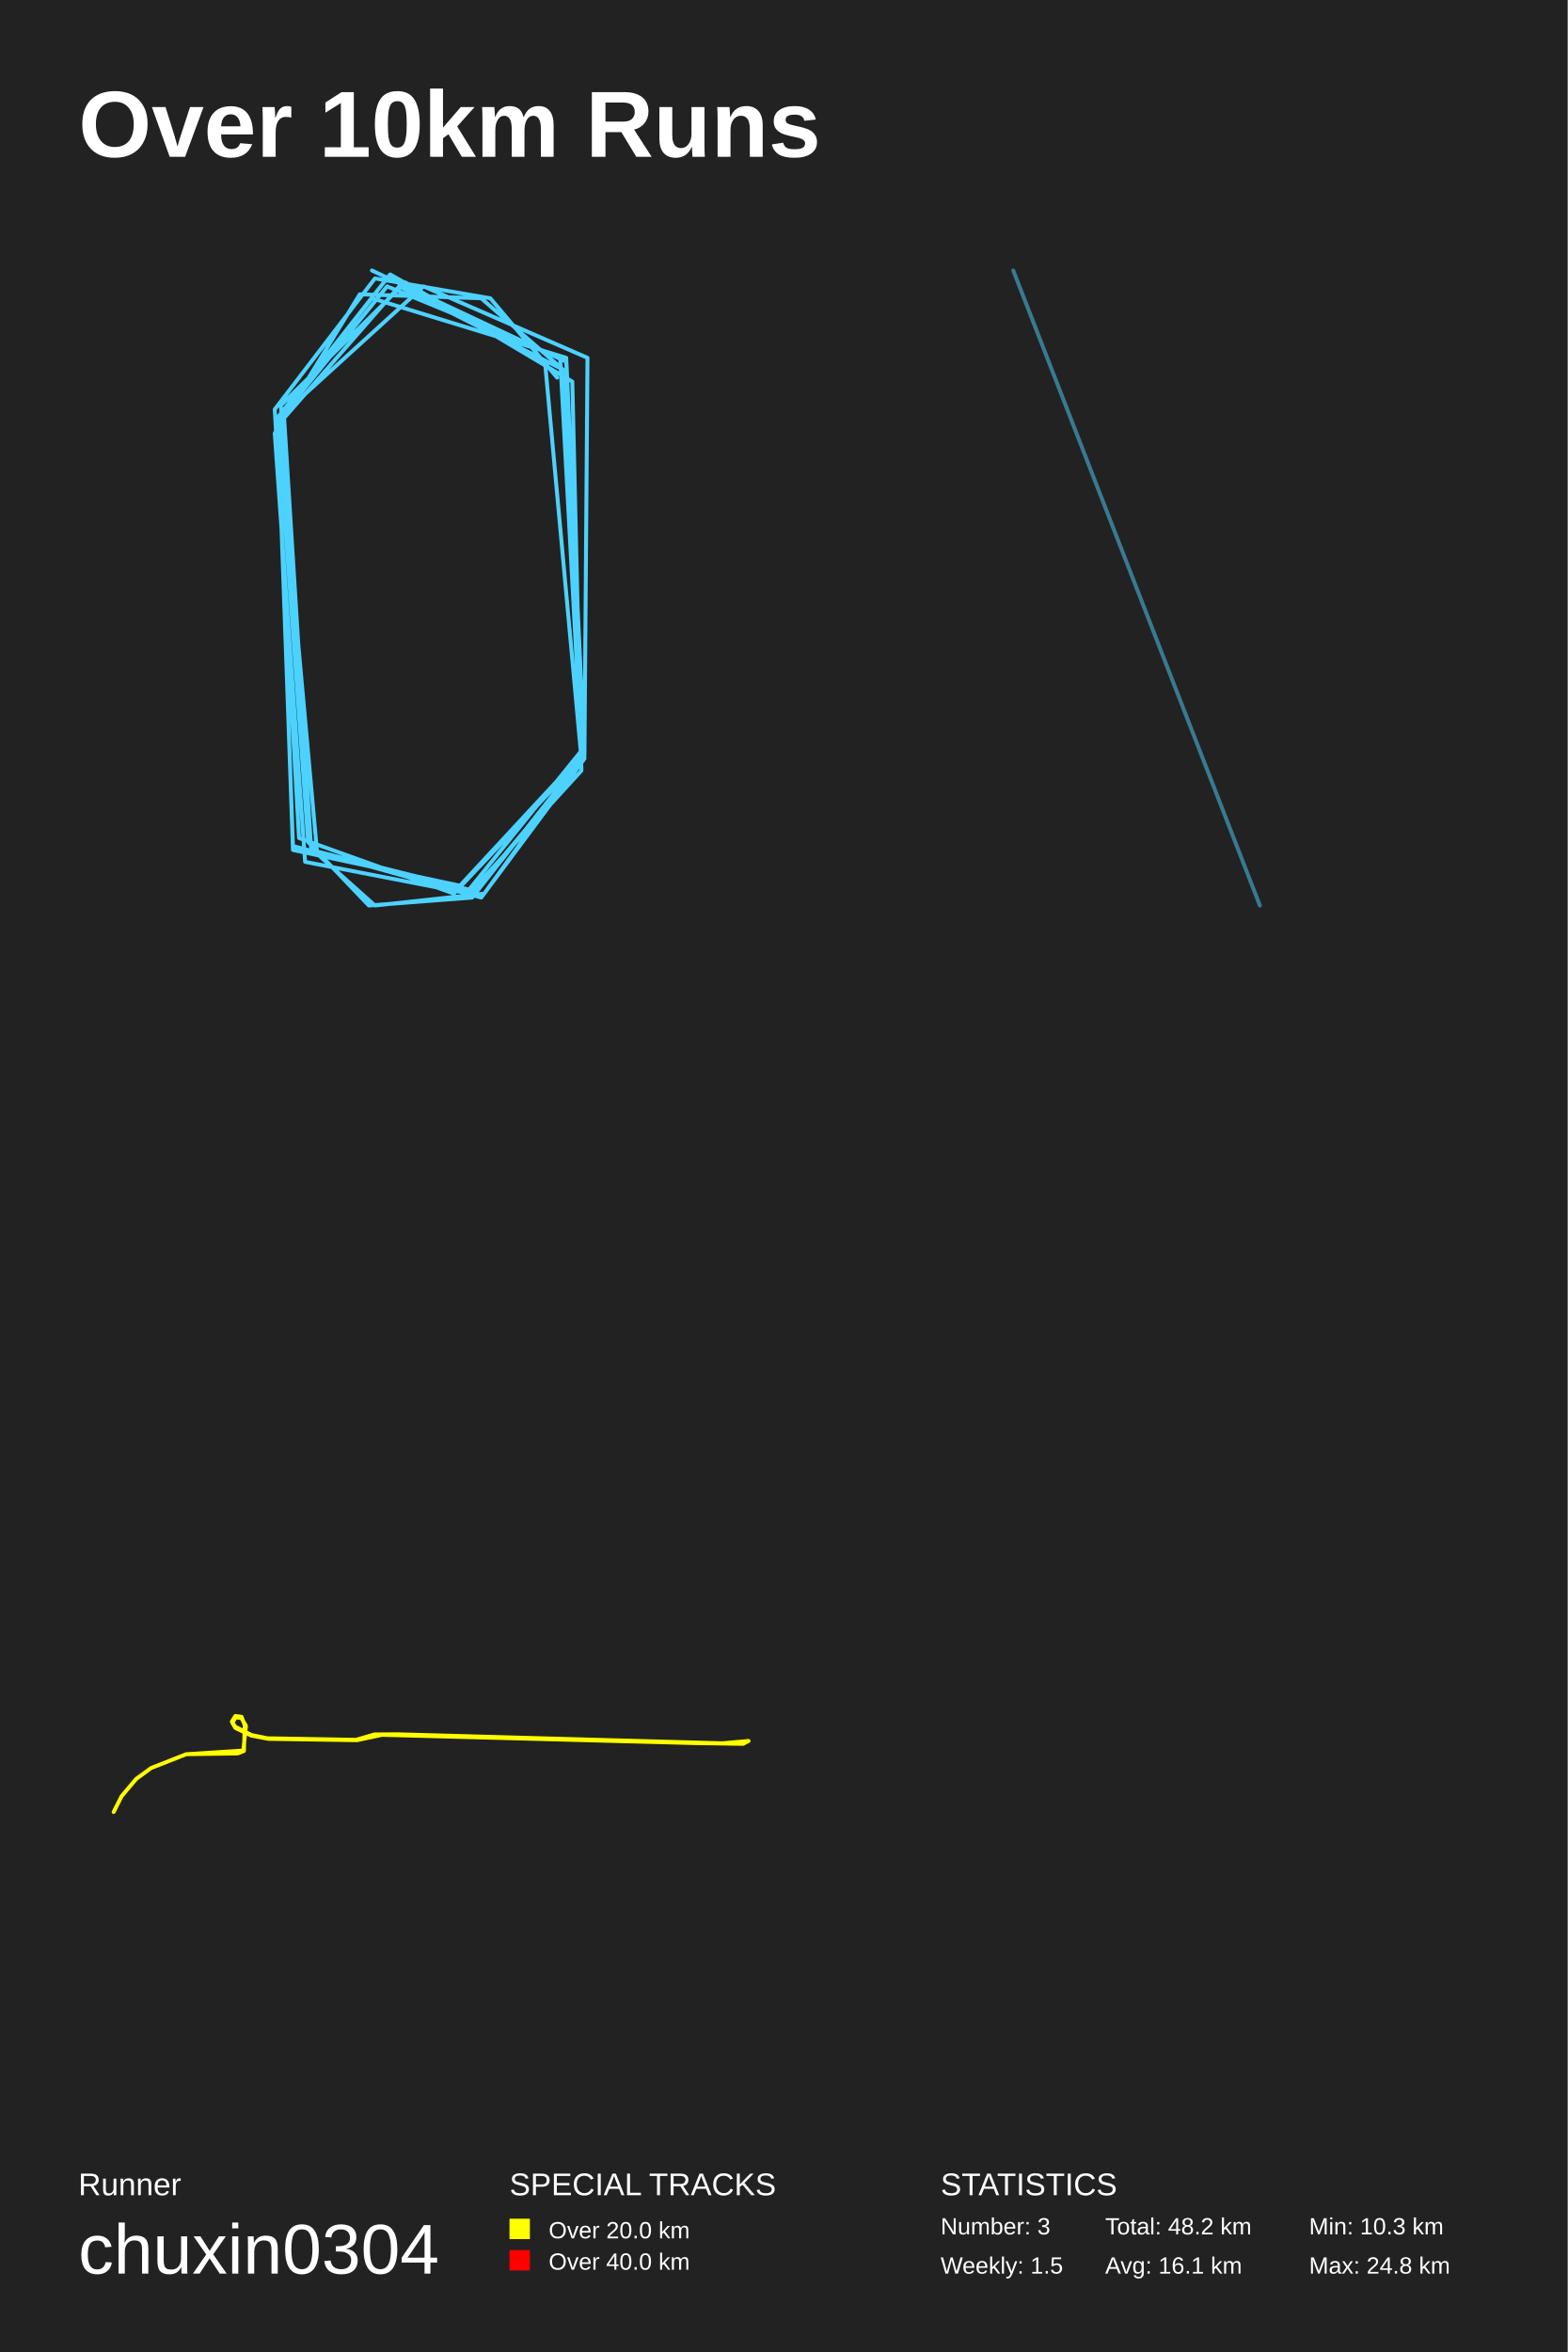
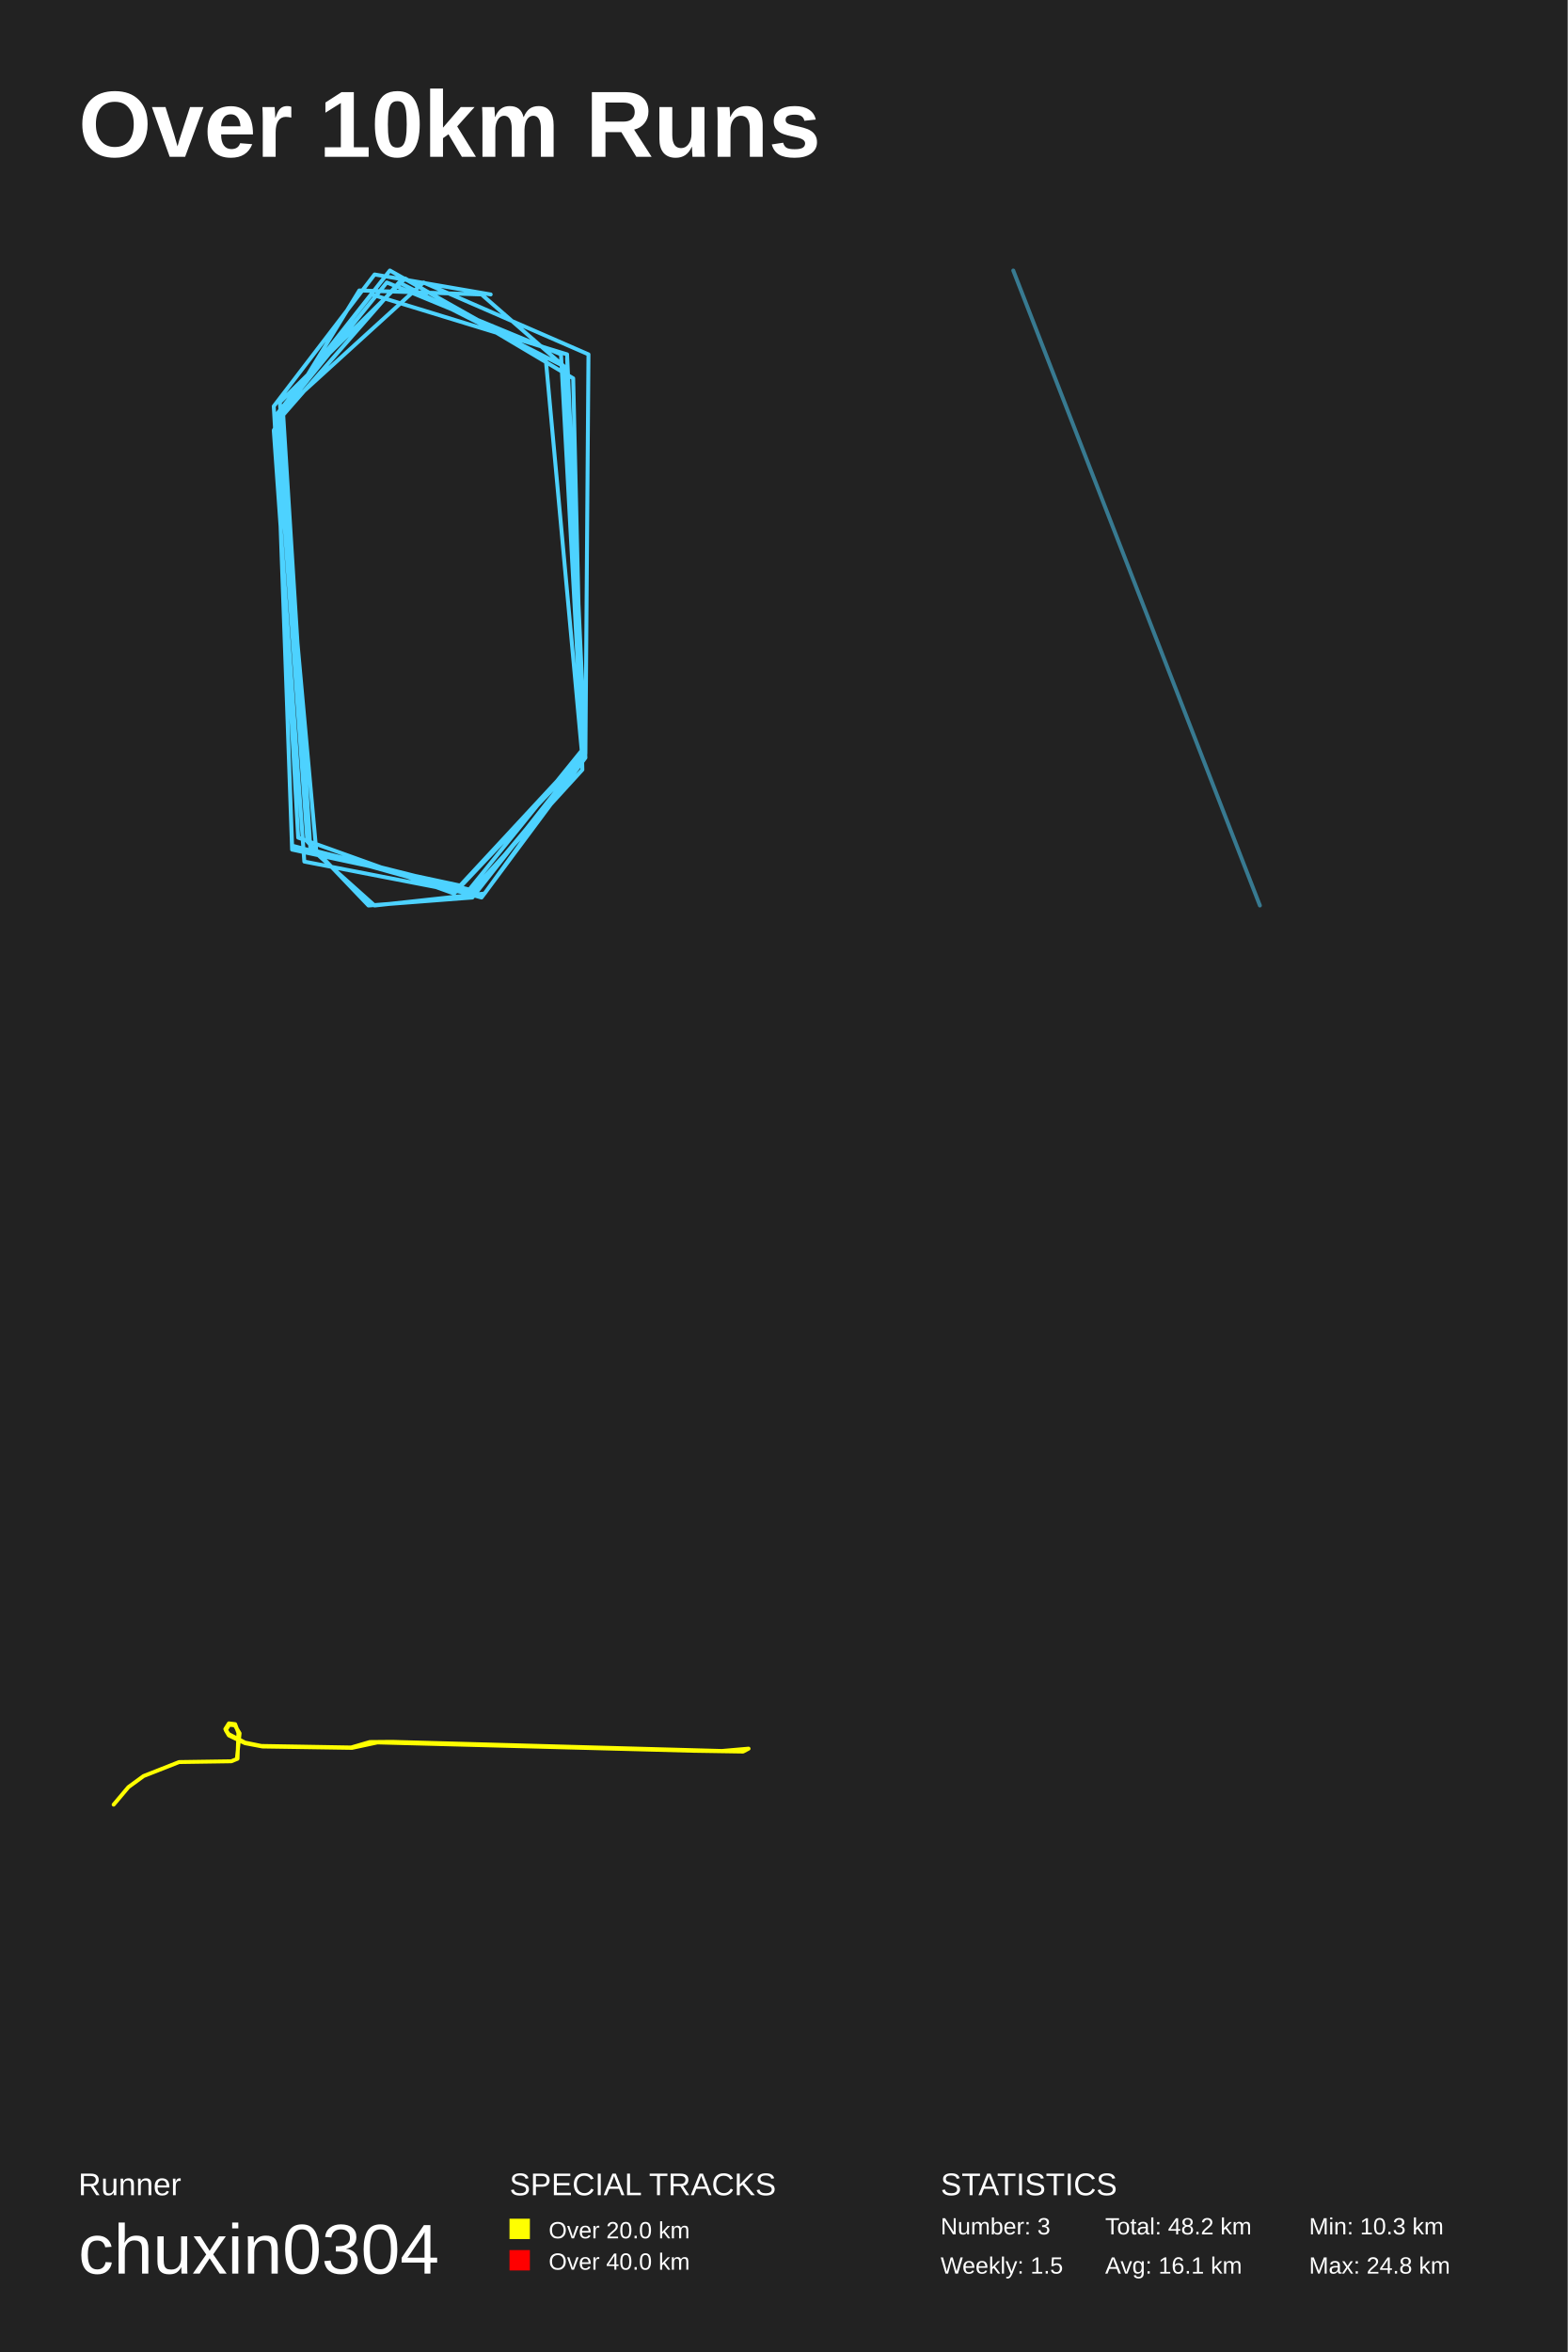
<svg xmlns="http://www.w3.org/2000/svg" baseProfile="full" height="300mm" version="1.1" viewBox="0,0,200,300" width="200mm">
  <defs />
  <rect fill="#222222" height="300" width="200" x="0" y="0" />
  <text fill="#FFFFFF" style="font-size:12px; font-family:Arial; font-weight:bold;" x="10" y="20">Over 10km Runs</text>
  <text fill="#FFFFFF" style="font-size:4px; font-family:Arial" x="10" y="280">Runner</text>
  <text fill="#FFFFFF" style="font-size:9px; font-family:Arial" x="10" y="290">chuxin0304</text>
  <text fill="#FFFFFF" style="font-size:4px; font-family:Arial" x="65" y="280">SPECIAL TRACKS</text>
  <rect fill="yellow" height="2.6" width="2.6" x="65" y="283" />
  <text fill="#FFFFFF" style="font-size:3px; font-family:Arial" x="70" y="285.5">Over 20.0 km</text>
  <rect fill="red" height="2.6" width="2.6" x="65" y="287" />
  <text fill="#FFFFFF" style="font-size:3px; font-family:Arial" x="70" y="289.5">Over 40.0 km</text>
  <text fill="#FFFFFF" style="font-size:4px; font-family:Arial" x="120" y="280">STATISTICS</text>
  <text fill="#FFFFFF" style="font-size:3px; font-family:Arial" x="120" y="285">Number: 3</text>
  <text fill="#FFFFFF" style="font-size:3px; font-family:Arial" x="120" y="290">Weekly: 1.5</text>
  <text fill="#FFFFFF" style="font-size:3px; font-family:Arial" x="141" y="285">Total: 48.2 km</text>
  <text fill="#FFFFFF" style="font-size:3px; font-family:Arial" x="141" y="290">Avg: 16.1 km</text>
  <text fill="#FFFFFF" style="font-size:3px; font-family:Arial" x="167" y="285">Min: 10.3 km</text>
  <text fill="#FFFFFF" style="font-size:3px; font-family:Arial" x="167" y="290">Max: 24.8 km</text>
-   <polyline fill="none" opacity="1" points="71.076,48.169 62.554,38.044 47.834,35.513 35.05,52.219 38.149,106.894 57.905,113.981 74.175,96.769 69.527,46.144 49.77,35.006 35.437,53.231 37.374,108.413 58.68,112.969 74.175,96.263 71.851,47.156 50.933,36.525 35.437,54.244 37.374,107.906 60.23,113.981 74.175,97.275 71.851,47.156 61.392,38.044 45.897,37.538 35.05,55.256 38.924,109.931 59.842,113.981 74.175,98.288 73.013,48.675 51.707,36.019 35.825,51.713 39.699,108.413 59.842,113.475 74.175,95.756 71.464,45.638 49.383,36.525 35.437,53.738 39.311,107.4 47.059,115.5 60.23,114.488 74.563,96.263 74.95,45.638 54.032,36.525 36.212,52.725 39.699,108.413 61.392,114.488 74.563,96.769 72.238,45.638 47.446,38.044 35.437,53.231 40.473,108.919 47.834,115.5 61.779,113.981 74.563,96.263 72.238,46.144 47.446,34.5" stroke="#4DD2FF" stroke-dasharray="none" stroke-linecap="round" stroke-linejoin="round" stroke-width="0.5" />
-   <polyline fill="none" opacity="0.5" points="129.268,34.5 160.732,115.5 129.268,34.5 160.732,115.5 129.268,34.5 160.732,115.5 129.268,34.5 160.732,115.5 129.268,34.5 160.732,115.5 129.268,34.5 160.732,115.5 129.268,34.5 160.732,115.5 129.268,34.5 160.732,115.5 129.268,34.5 160.732,115.5 129.268,34.5 160.732,115.5 129.268,34.5 160.732,115.5 129.268,34.5 160.732,115.5 129.268,34.5 160.732,115.5 129.268,34.5 160.732,115.5 129.268,34.5 160.732,115.5 129.268,34.5 160.732,115.5 129.268,34.5 160.732,115.5 129.268,34.5 160.732,115.5 129.268,34.5 160.732,115.5 129.268,34.5 160.732,115.5 129.268,34.5 160.732,115.5 129.268,34.5 160.732,115.5 129.268,34.5 160.732,115.5 129.268,34.5 160.732,115.5 129.268,34.5 160.732,115.5 129.268,34.5 160.732,115.5 129.268,34.5 160.732,115.5 129.268,34.5 160.732,115.5 129.268,34.5 160.732,115.5 129.268,34.5 160.732,115.5 129.268,34.5 160.732,115.5 129.268,34.5 160.732,115.5 129.268,34.5 160.732,115.5 129.268,34.5 160.732,115.5 129.268,34.5 160.732,115.5 129.268,34.5 160.732,115.5 129.268,34.5 160.732,115.5 129.268,34.5 160.732,115.5 129.268,34.5 160.732,115.5 129.268,34.5 160.732,115.5 129.268,34.5 160.732,115.5 129.268,34.5 160.732,115.5 129.268,34.5 160.732,115.5 129.268,34.5 160.732,115.5 129.268,34.5 160.732,115.5 129.268,34.5 160.732,115.5 129.268,34.5 160.732,115.5 129.268,34.5 160.732,115.5 129.268,34.5 160.732,115.5 129.268,34.5 160.732,115.5 129.268,34.5 160.732,115.5 129.268,34.5 160.732,115.5 129.268,34.5 160.732,115.5 129.268,34.5 160.732,115.5 129.268,34.5 160.732,115.5 129.268,34.5 160.732,115.5" stroke="#4DD2FF" stroke-dasharray="1,0.5" stroke-linecap="round" stroke-linejoin="round" stroke-width="0.5" />
-   <polyline fill="none" opacity="1" points="23.791,223.752 31.041,223.287 31.378,220.129 30.779,219.125 30.067,219.052 29.636,219.737 30.029,220.398 32.071,221.377 34.263,221.793 45.54,221.965 48.743,221.279 88.55,222.332 94.807,222.43 95.5,222.063 92.128,222.356 50.598,221.206 47.769,221.23 45.428,221.916 34.113,221.72 32.071,221.304 29.992,220.227 29.58,219.59 30.029,218.88 30.816,218.978 31.228,220.08 31.116,223.336 30.329,223.654 23.754,223.752 19.277,225.514 17.366,226.909 15.512,229.112 14.5,231.12" stroke="yellow" stroke-dasharray="none" stroke-linecap="round" stroke-linejoin="round" stroke-width="0.5" />
+   <polyline fill="none" opacity="1" points="62.601,37.557 47.788,35.009 34.925,51.821 38.043,106.84 57.924,113.972 74.296,96.651 69.618,45.708 49.738,34.5 35.314,52.84 37.264,108.368 58.703,112.953 74.296,96.142 71.957,46.727 50.907,36.028 35.314,53.859 37.264,107.859 60.262,113.972 74.296,97.161 71.957,46.727 61.432,37.557 45.839,37.047 34.925,54.878 38.823,109.896 59.873,113.972 74.296,98.179 73.126,48.255 51.687,35.519 35.704,51.311 39.602,108.368 59.873,113.462 74.296,95.632 71.567,45.198 49.348,36.028 35.314,53.349 39.213,107.349 47.009,115.5 60.262,114.481 74.686,96.142 75.075,45.198 54.025,36.028 36.094,52.33 39.602,108.368 61.432,114.481 74.686,96.651 72.347,45.198 47.399,37.557 35.314,52.84 40.382,108.877 47.788,115.5 61.822,113.972 74.686,96.142 72.347,45.708" stroke="#4DD2FF" stroke-dasharray="none" stroke-linecap="round" stroke-linejoin="round" stroke-width="0.5" />
+   <polyline fill="none" opacity="0.5" points="160.732,115.5 129.268,34.5 160.732,115.5 129.268,34.5 160.732,115.5 129.268,34.5 160.732,115.5 129.268,34.5 160.732,115.5 129.268,34.5 160.732,115.5 129.268,34.5 160.732,115.5 129.268,34.5 160.732,115.5 129.268,34.5 160.732,115.5 129.268,34.5 160.732,115.5 129.268,34.5 160.732,115.5 129.268,34.5 160.732,115.5 129.268,34.5 160.732,115.5 129.268,34.5 160.732,115.5 129.268,34.5 160.732,115.5 129.268,34.5 160.732,115.5 129.268,34.5 160.732,115.5 129.268,34.5 160.732,115.5 129.268,34.5 160.732,115.5 129.268,34.5 160.732,115.5 129.268,34.5 160.732,115.5 129.268,34.5 160.732,115.5 129.268,34.5 160.732,115.5 129.268,34.5 160.732,115.5 129.268,34.5 160.732,115.5 129.268,34.5 160.732,115.5 129.268,34.5 160.732,115.5 129.268,34.5 160.732,115.5 129.268,34.5 160.732,115.5 129.268,34.5 160.732,115.5 129.268,34.5 160.732,115.5 129.268,34.5 160.732,115.5 129.268,34.5 160.732,115.5 129.268,34.5 160.732,115.5 129.268,34.5 160.732,115.5 129.268,34.5 160.732,115.5 129.268,34.5 160.732,115.5 129.268,34.5 160.732,115.5 129.268,34.5 160.732,115.5 129.268,34.5 160.732,115.5 129.268,34.5 160.732,115.5 129.268,34.5 160.732,115.5 129.268,34.5 160.732,115.5 129.268,34.5 160.732,115.5 129.268,34.5 160.732,115.5 129.268,34.5 160.732,115.5 129.268,34.5 160.732,115.5 129.268,34.5 160.732,115.5 129.268,34.5 160.732,115.5 129.268,34.5 160.732,115.5 129.268,34.5 160.732,115.5 129.268,34.5 160.732,115.5 129.268,34.5 160.732,115.5 129.268,34.5 160.732,115.5 129.268,34.5 160.732,115.5 129.268,34.5" stroke="#4DD2FF" stroke-dasharray="1,0.5" stroke-linecap="round" stroke-linejoin="round" stroke-width="0.5" />
+   <polyline fill="none" opacity="1" points="30.226,224.281 30.567,221.084 29.96,220.067 29.239,219.993 28.803,220.687 29.201,221.356 31.269,222.348 33.489,222.769 44.908,222.943 48.152,222.249 88.462,223.314 94.798,223.414 95.5,223.042 92.085,223.339 50.03,222.174 47.166,222.199 44.794,222.893 33.337,222.695 31.269,222.273 29.163,221.183 28.746,220.538 29.201,219.819 29.998,219.918 30.415,221.034 30.302,224.331 29.505,224.653 22.847,224.752 18.313,226.537 16.378,227.95 14.5,230.181" stroke="yellow" stroke-dasharray="none" stroke-linecap="round" stroke-linejoin="round" stroke-width="0.5" />
</svg>
